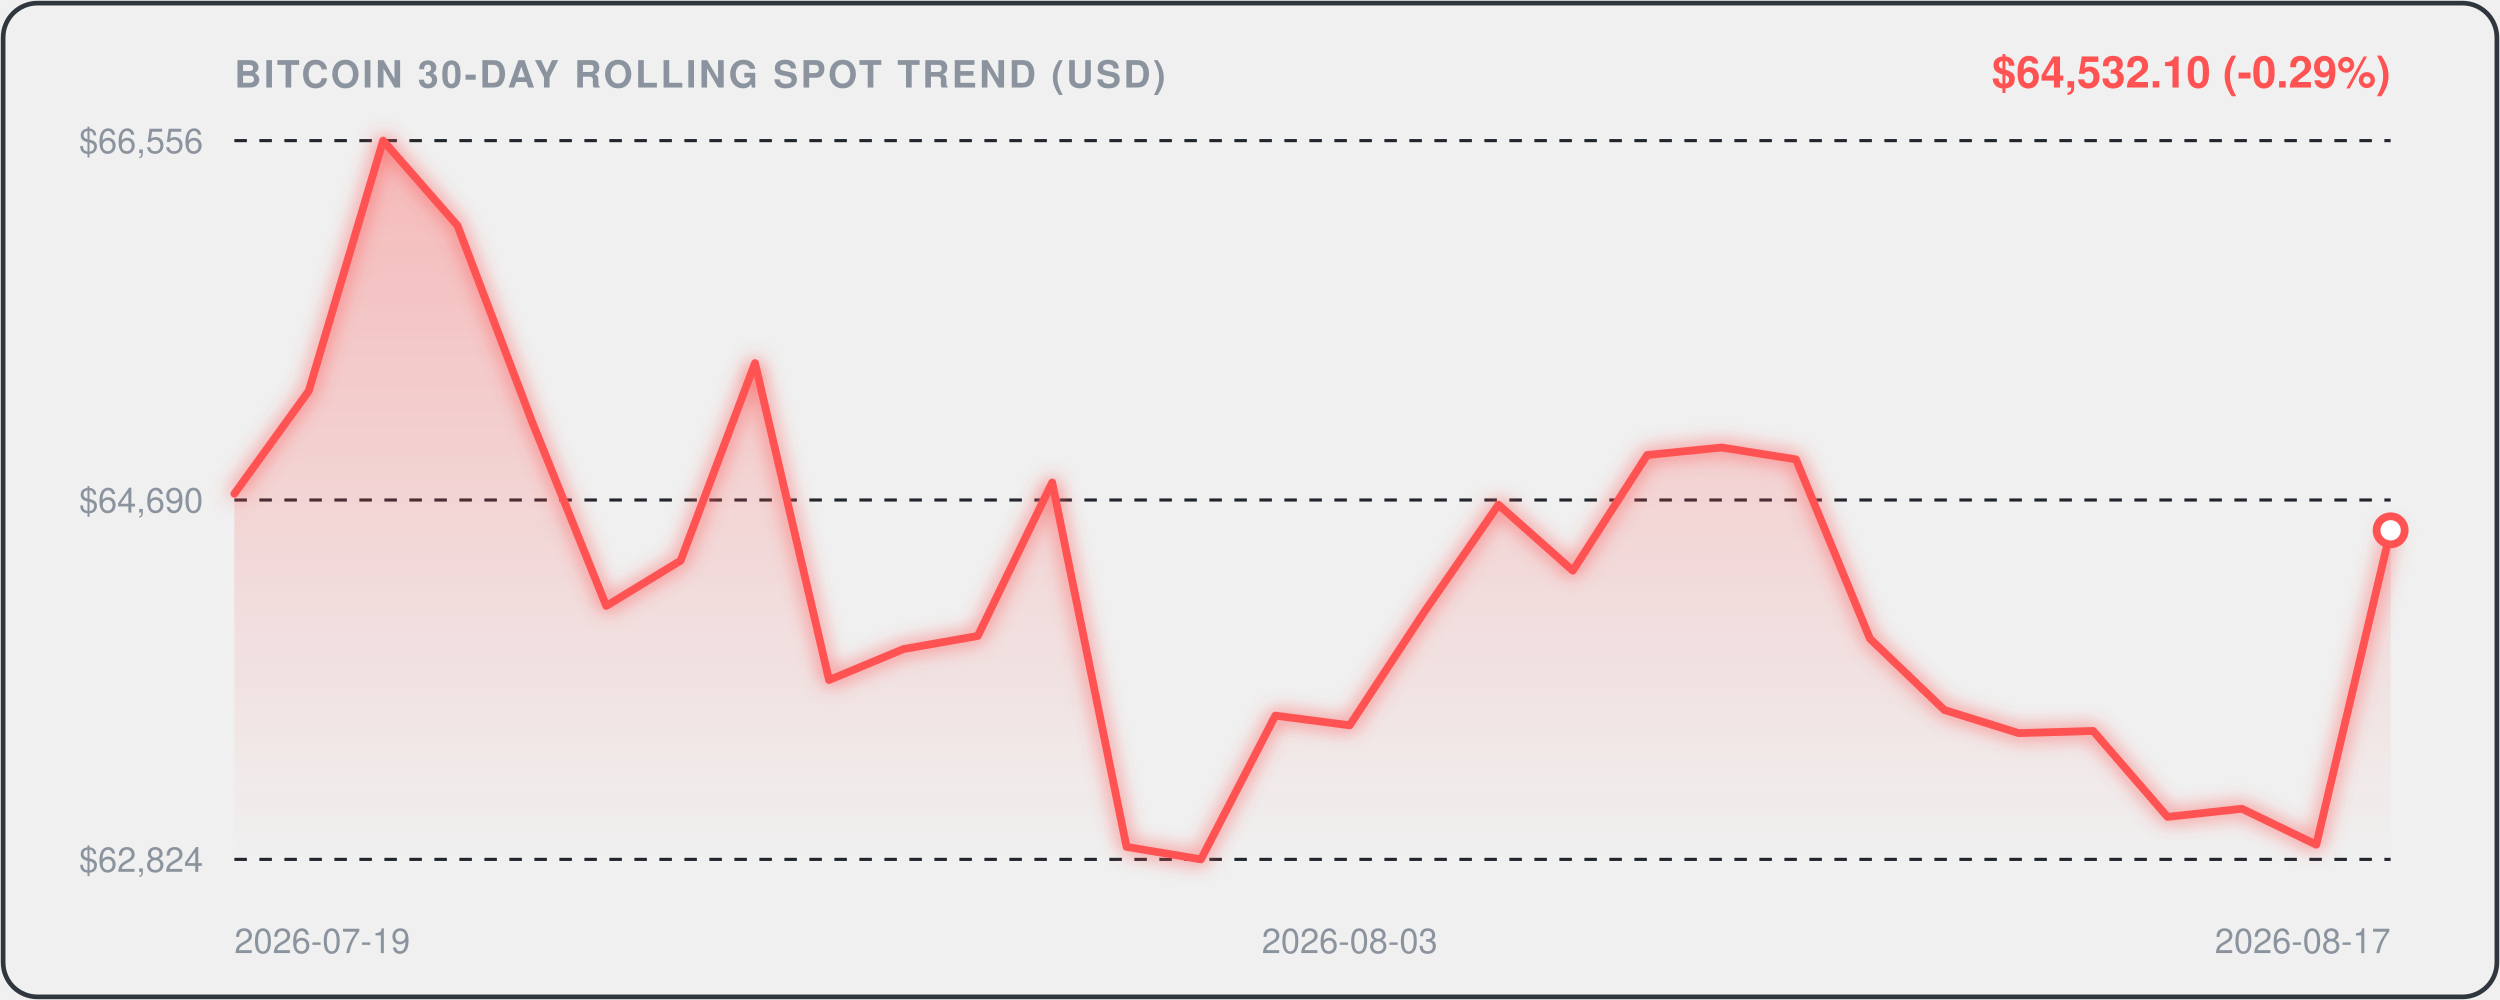
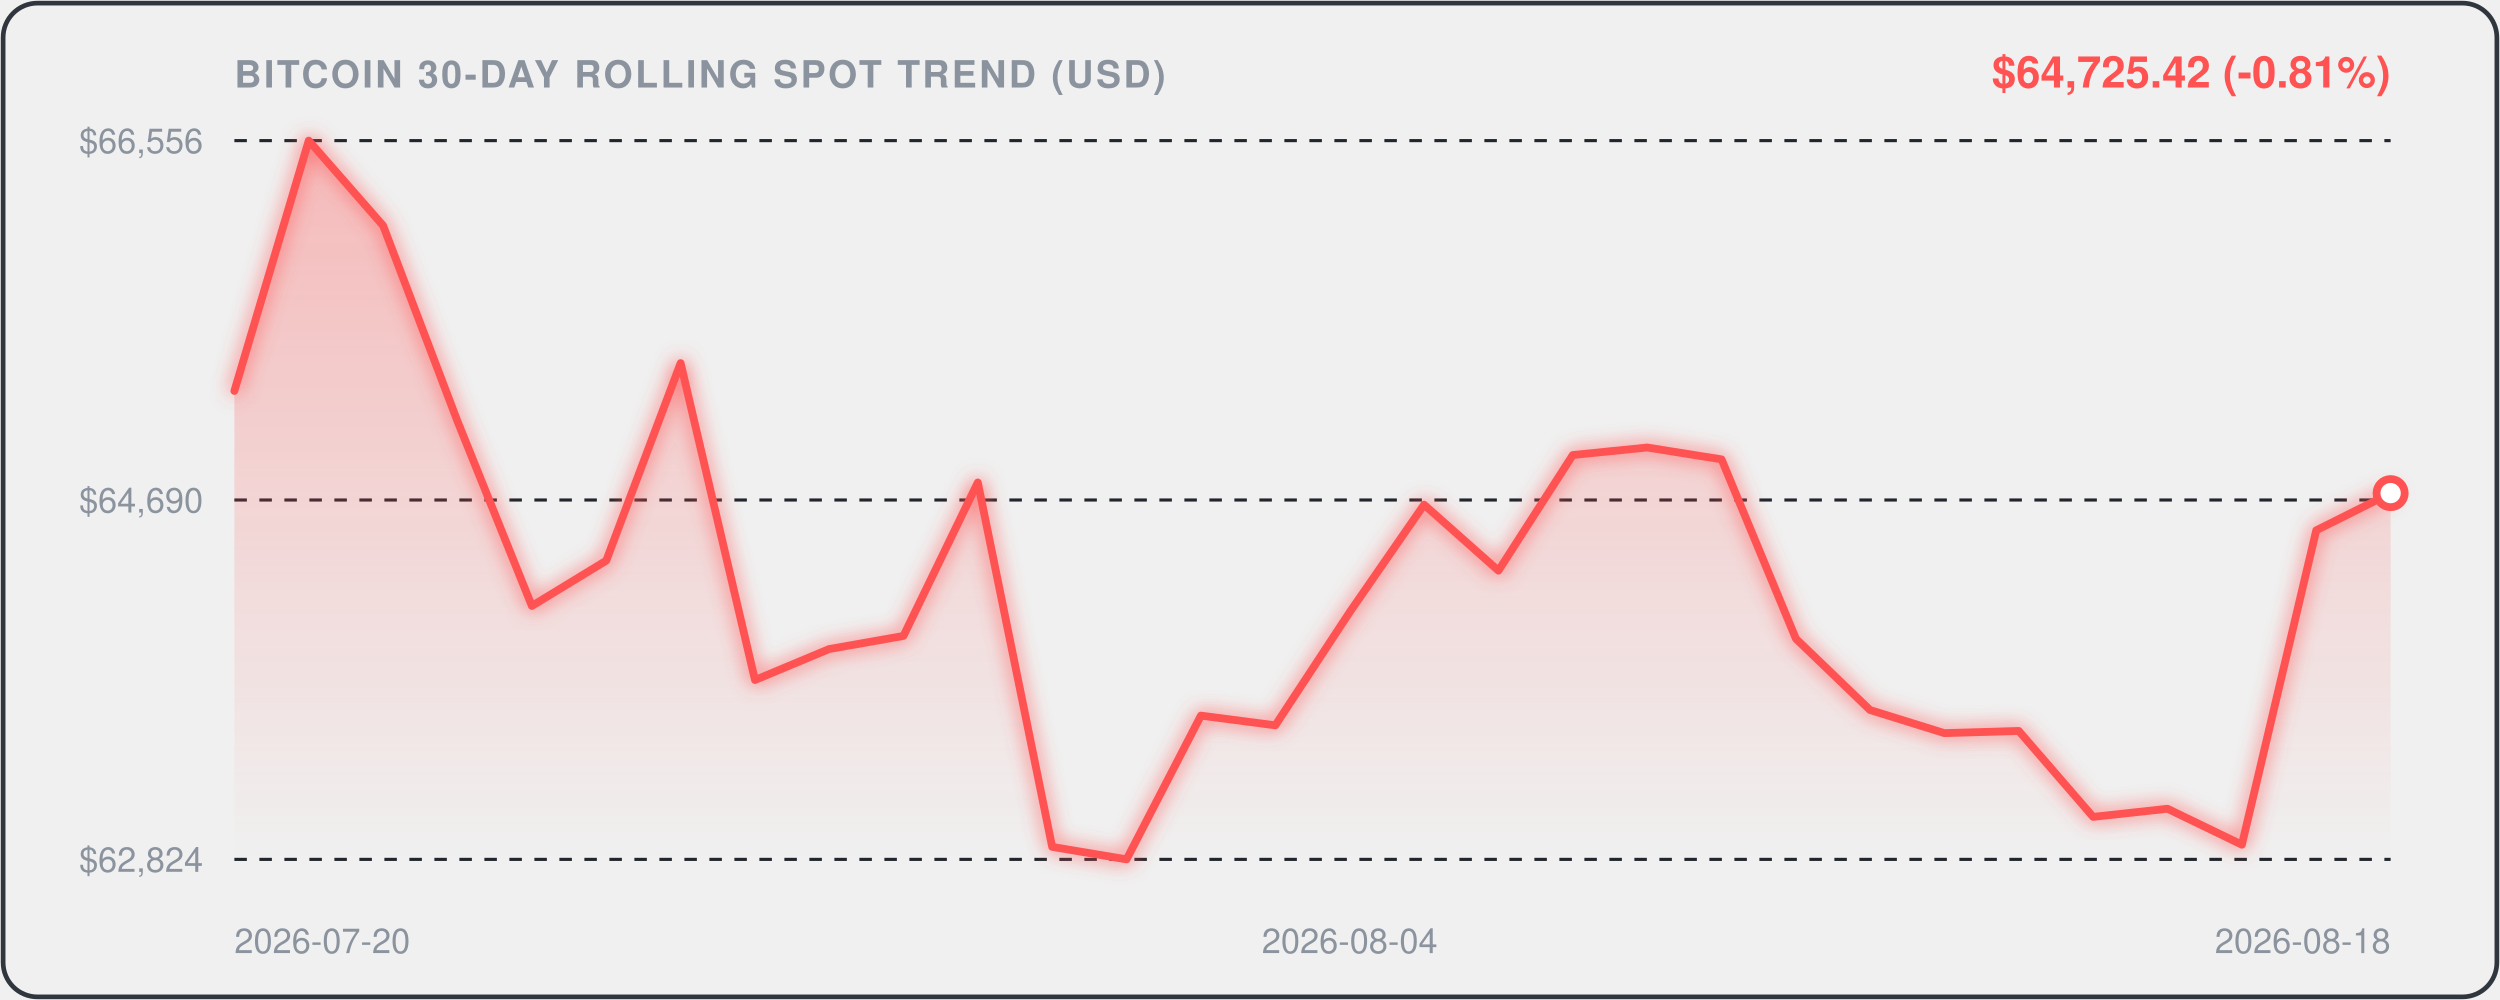
<svg xmlns="http://www.w3.org/2000/svg" viewBox="0 0 800 320" width="100%" height="100%" style="background:#0d1117;border-radius:12px;font-family:-apple-system,BlinkMacSystemFont,'Segoe UI',Helvetica,Arial,sans-serif;">
  <defs>
    <linearGradient id="areaGrad" x1="0" y1="0" x2="0" y2="1">
      <stop offset="0%" stop-color="rgba(255, 82, 82, 0.35)" />
      <stop offset="100%" stop-color="rgba(255, 82, 82, 0.0)" />
    </linearGradient>
    <filter id="glow" x="-20%" y="-20%" width="140%" height="140%">
      <feGaussianBlur stdDeviation="3" result="blur" />
      <feComposite in="SourceGraphic" in2="blur" operator="over" />
    </filter>
  </defs>
  <rect x="1" y="1" width="798" height="318" rx="11" fill="none" stroke="#30363d" stroke-width="1.5" />
  <text x="75" y="28" fill="#8b949e" font-size="12" font-weight="600" letter-spacing="0.8">BITCOIN 30-DAY ROLLING SPOT TREND (USD)</text>
-   <text x="765" y="28" text-anchor="end" fill="#FF5252" font-size="14" font-weight="700">$64,532.10 (-0.29%)</text>
+   <text x="765" y="28" text-anchor="end" fill="#FF5252" font-size="14" font-weight="700">$64,725.42 (-0.81%)</text>
  <line x1="75" y1="45" x2="765" y2="45" stroke="#21262d" stroke-width="1" stroke-dasharray="4,4" />
  <text x="65" y="49" text-anchor="end" fill="#8b949e" font-size="11">$66,556</text>
  <line x1="75" y1="160.0" x2="765" y2="160.0" stroke="#21262d" stroke-width="1" stroke-dasharray="4,4" />
  <text x="65" y="164.0" text-anchor="end" fill="#8b949e" font-size="11">$64,690</text>
  <line x1="75" y1="275" x2="765" y2="275" stroke="#21262d" stroke-width="1" stroke-dasharray="4,4" />
  <text x="65" y="279" text-anchor="end" fill="#8b949e" font-size="11">$62,824</text>
-   <path d="M 75.0,158.0 L 98.8,125.1 L 122.6,45.0 L 146.4,72.2 L 170.2,134.8 L 194.0,193.9 L 217.8,179.4 L 241.6,116.2 L 265.3,217.6 L 289.1,207.7 L 312.9,203.5 L 336.7,154.4 L 360.5,271.0 L 384.3,275.0 L 408.1,229.0 L 431.9,232.1 L 455.7,195.9 L 479.5,161.5 L 503.3,182.6 L 527.1,145.6 L 550.9,143.2 L 574.7,147.0 L 598.4,204.4 L 622.2,227.2 L 646.0,234.6 L 669.8,233.9 L 693.6,261.4 L 717.4,258.8 L 741.2,270.3 L 765.0,169.7 L 765.0,275.0 L 75.0,275.0 Z" fill="url(#areaGrad)" />
-   <path d="M 75.0,158.0 L 98.8,125.1 L 122.6,45.0 L 146.4,72.2 L 170.2,134.8 L 194.0,193.9 L 217.8,179.4 L 241.6,116.2 L 265.3,217.6 L 289.1,207.7 L 312.9,203.5 L 336.7,154.4 L 360.5,271.0 L 384.3,275.0 L 408.1,229.0 L 431.9,232.1 L 455.7,195.9 L 479.5,161.5 L 503.3,182.6 L 527.1,145.6 L 550.9,143.2 L 574.7,147.0 L 598.4,204.4 L 622.2,227.2 L 646.0,234.6 L 669.8,233.9 L 693.6,261.4 L 717.4,258.8 L 741.2,270.3 L 765.0,169.7" fill="none" stroke="#FF5252" stroke-width="2.5" stroke-linecap="round" stroke-linejoin="round" filter="url(#glow)" />
-   <circle cx="765.0" cy="169.7" r="4.5" fill="#ffffff" stroke="#FF5252" stroke-width="2.5" />
-   <text x="75.0" y="305" fill="#8b949e" font-size="11" text-anchor="start">2026-07-19</text>
-   <text x="431.9" y="305" fill="#8b949e" font-size="11" text-anchor="middle">2026-08-03</text>
-   <text x="765.0" y="305" fill="#8b949e" font-size="11" text-anchor="end">2026-08-17</text>
+   <path d="M 75.0,125.1 L 98.8,45.0 L 122.6,72.2 L 146.4,134.8 L 170.2,193.9 L 194.0,179.4 L 217.8,116.2 L 241.6,217.6 L 265.3,207.7 L 289.1,203.5 L 312.9,154.4 L 336.7,271.0 L 360.5,275.0 L 384.3,229.0 L 408.1,232.1 L 431.9,195.9 L 455.7,161.5 L 479.5,182.6 L 503.3,145.6 L 527.1,143.2 L 550.9,147.0 L 574.7,204.4 L 598.4,227.2 L 622.2,234.6 L 646.0,233.9 L 669.8,261.4 L 693.6,258.8 L 717.4,270.3 L 741.2,169.7 L 765.0,157.8 L 765.0,275.0 L 75.0,275.0 Z" fill="url(#areaGrad)" />
+   <path d="M 75.0,125.1 L 98.8,45.0 L 122.6,72.2 L 146.4,134.8 L 170.2,193.9 L 194.0,179.4 L 217.8,116.2 L 241.6,217.6 L 265.3,207.7 L 289.1,203.5 L 312.9,154.4 L 336.7,271.0 L 360.5,275.0 L 384.3,229.0 L 408.1,232.1 L 431.9,195.9 L 455.7,161.5 L 479.5,182.6 L 503.3,145.6 L 527.1,143.2 L 550.9,147.0 L 574.7,204.4 L 598.4,227.2 L 622.2,234.6 L 646.0,233.9 L 669.8,261.4 L 693.6,258.8 L 717.4,270.3 L 741.2,169.7 L 765.0,157.8" fill="none" stroke="#FF5252" stroke-width="2.5" stroke-linecap="round" stroke-linejoin="round" filter="url(#glow)" />
+   <circle cx="765.0" cy="157.8" r="4.5" fill="#ffffff" stroke="#FF5252" stroke-width="2.5" />
+   <text x="75.0" y="305" fill="#8b949e" font-size="11" text-anchor="start">2026-07-20</text>
+   <text x="431.9" y="305" fill="#8b949e" font-size="11" text-anchor="middle">2026-08-04</text>
+   <text x="765.0" y="305" fill="#8b949e" font-size="11" text-anchor="end">2026-08-18</text>
</svg>
